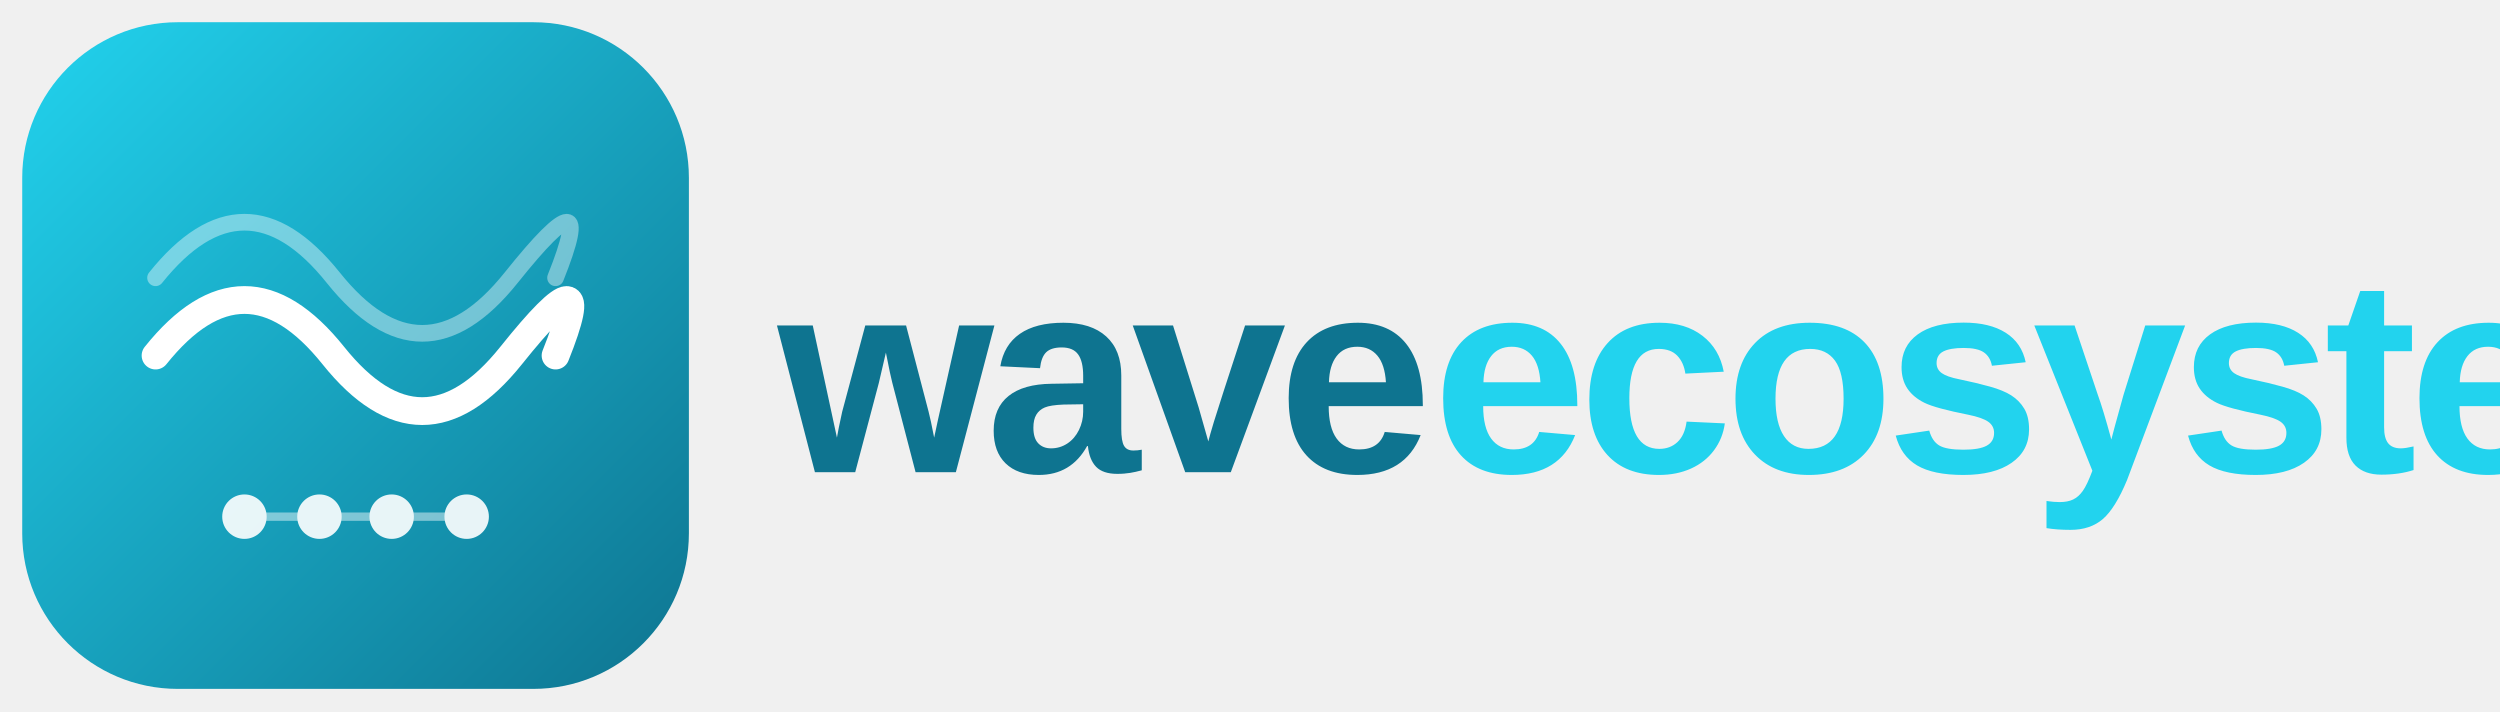
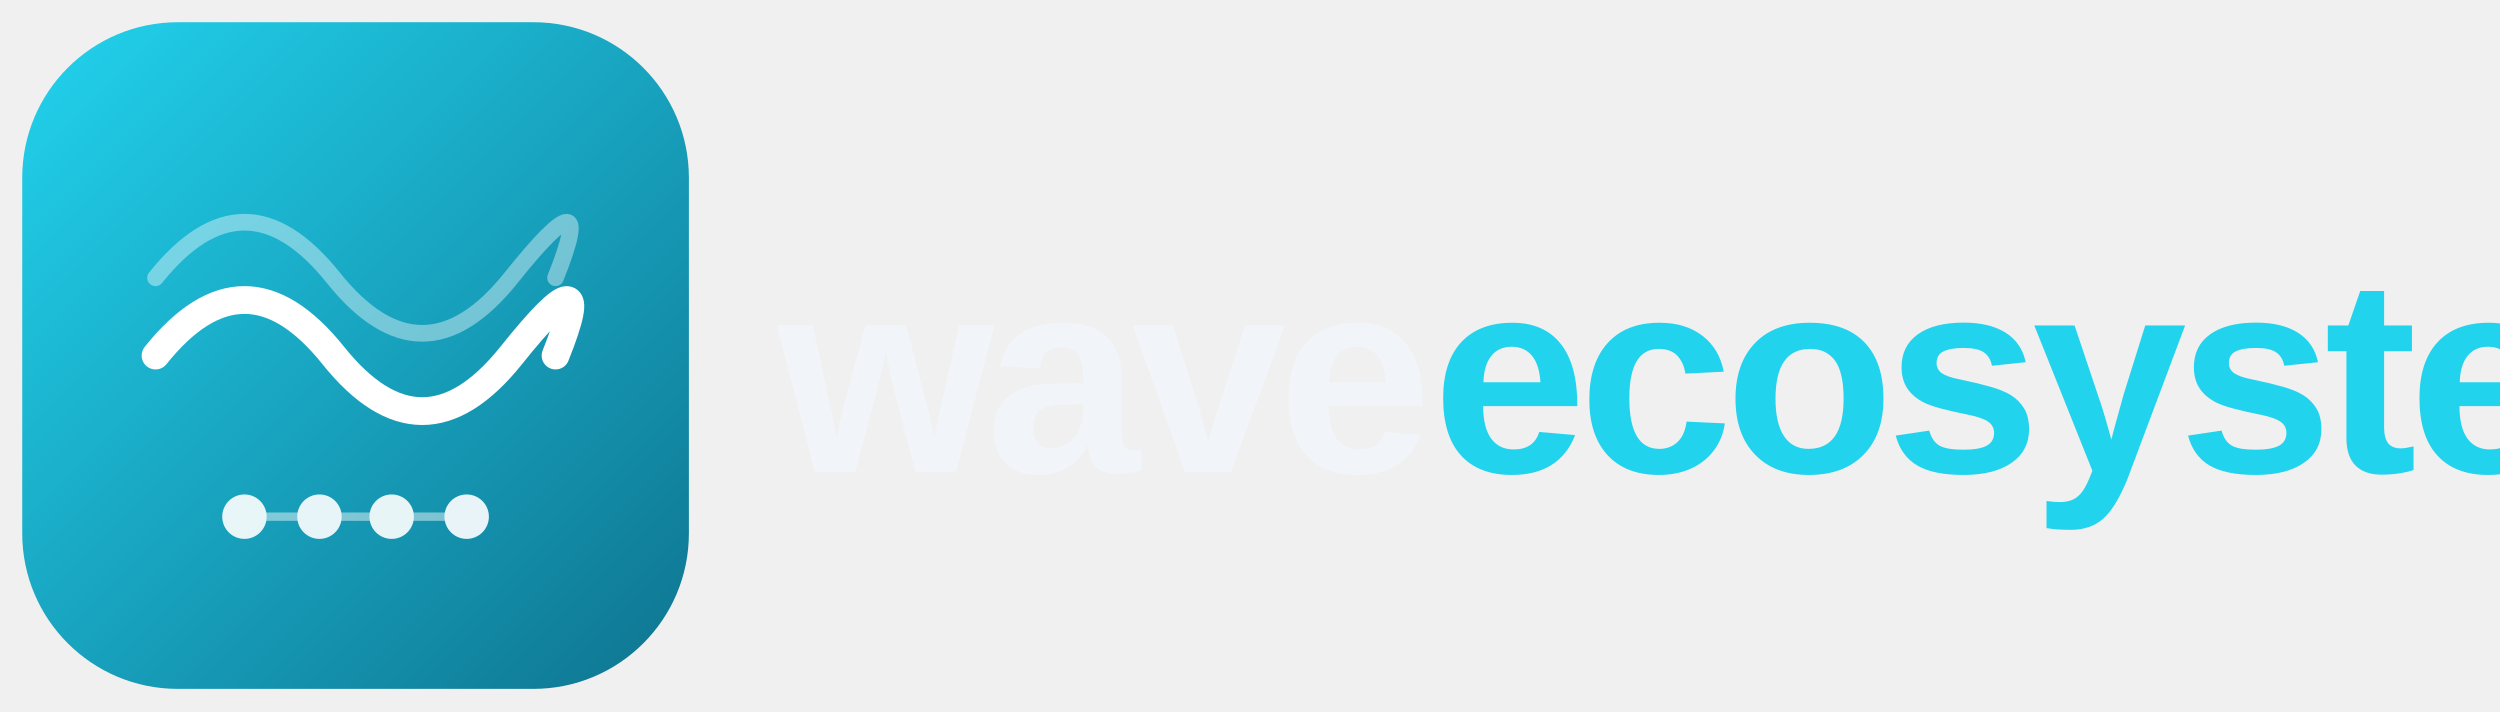
<svg xmlns="http://www.w3.org/2000/svg" viewBox="0 0 900 256" width="900" height="256">
  <defs>
    <linearGradient id="bg" x1="0%" y1="0%" x2="100%" y2="100%">
      <stop offset="0%" stop-color="#22d3ee" />
      <stop offset="100%" stop-color="#0e7490" />
    </linearGradient>
  </defs>
  <rect x="8" y="8" width="240" height="240" rx="56" ry="56" fill="url(#bg)" />
  <path d="M 56 100 Q 88 60 120 100 T 184 100 T 200 100" fill="none" stroke="#FFFFFF" stroke-width="6" stroke-linecap="round" opacity="0.4" />
  <path d="M 56 128 Q 88 88 120 128 T 184 128 T 200 128" fill="none" stroke="#FFFFFF" stroke-width="10" stroke-linecap="round" />
  <g transform="translate(128, 186)" opacity="0.9">
    <line x1="-40" y1="0" x2="-14" y2="0" stroke="#FFFFFF" stroke-width="3" opacity="0.5" />
    <line x1="-6" y1="0" x2="6" y2="0" stroke="#FFFFFF" stroke-width="3" opacity="0.5" />
    <line x1="14" y1="0" x2="40" y2="0" stroke="#FFFFFF" stroke-width="3" opacity="0.5" />
    <circle cx="-40" cy="0" r="8" fill="#FFFFFF" />
    <circle cx="-13" cy="0" r="8" fill="#FFFFFF" />
    <circle cx="13" cy="0" r="8" fill="#FFFFFF" />
    <circle cx="40" cy="0" r="8" fill="#FFFFFF" />
  </g>
-   <text x="280" y="170" font-family="'Segoe UI', 'Helvetica Neue', Arial, sans-serif" font-size="100" font-weight="700" fill="#0e7490" letter-spacing="-3">
+   <text x="280" y="170" font-family="'Segoe UI', 'Helvetica Neue', Arial, sans-serif" font-size="100" font-weight="700" fill="#f1f5f9" letter-spacing="-3">
    wave<tspan fill="#22d3ee">ecosystem</tspan>
  </text>
</svg>
